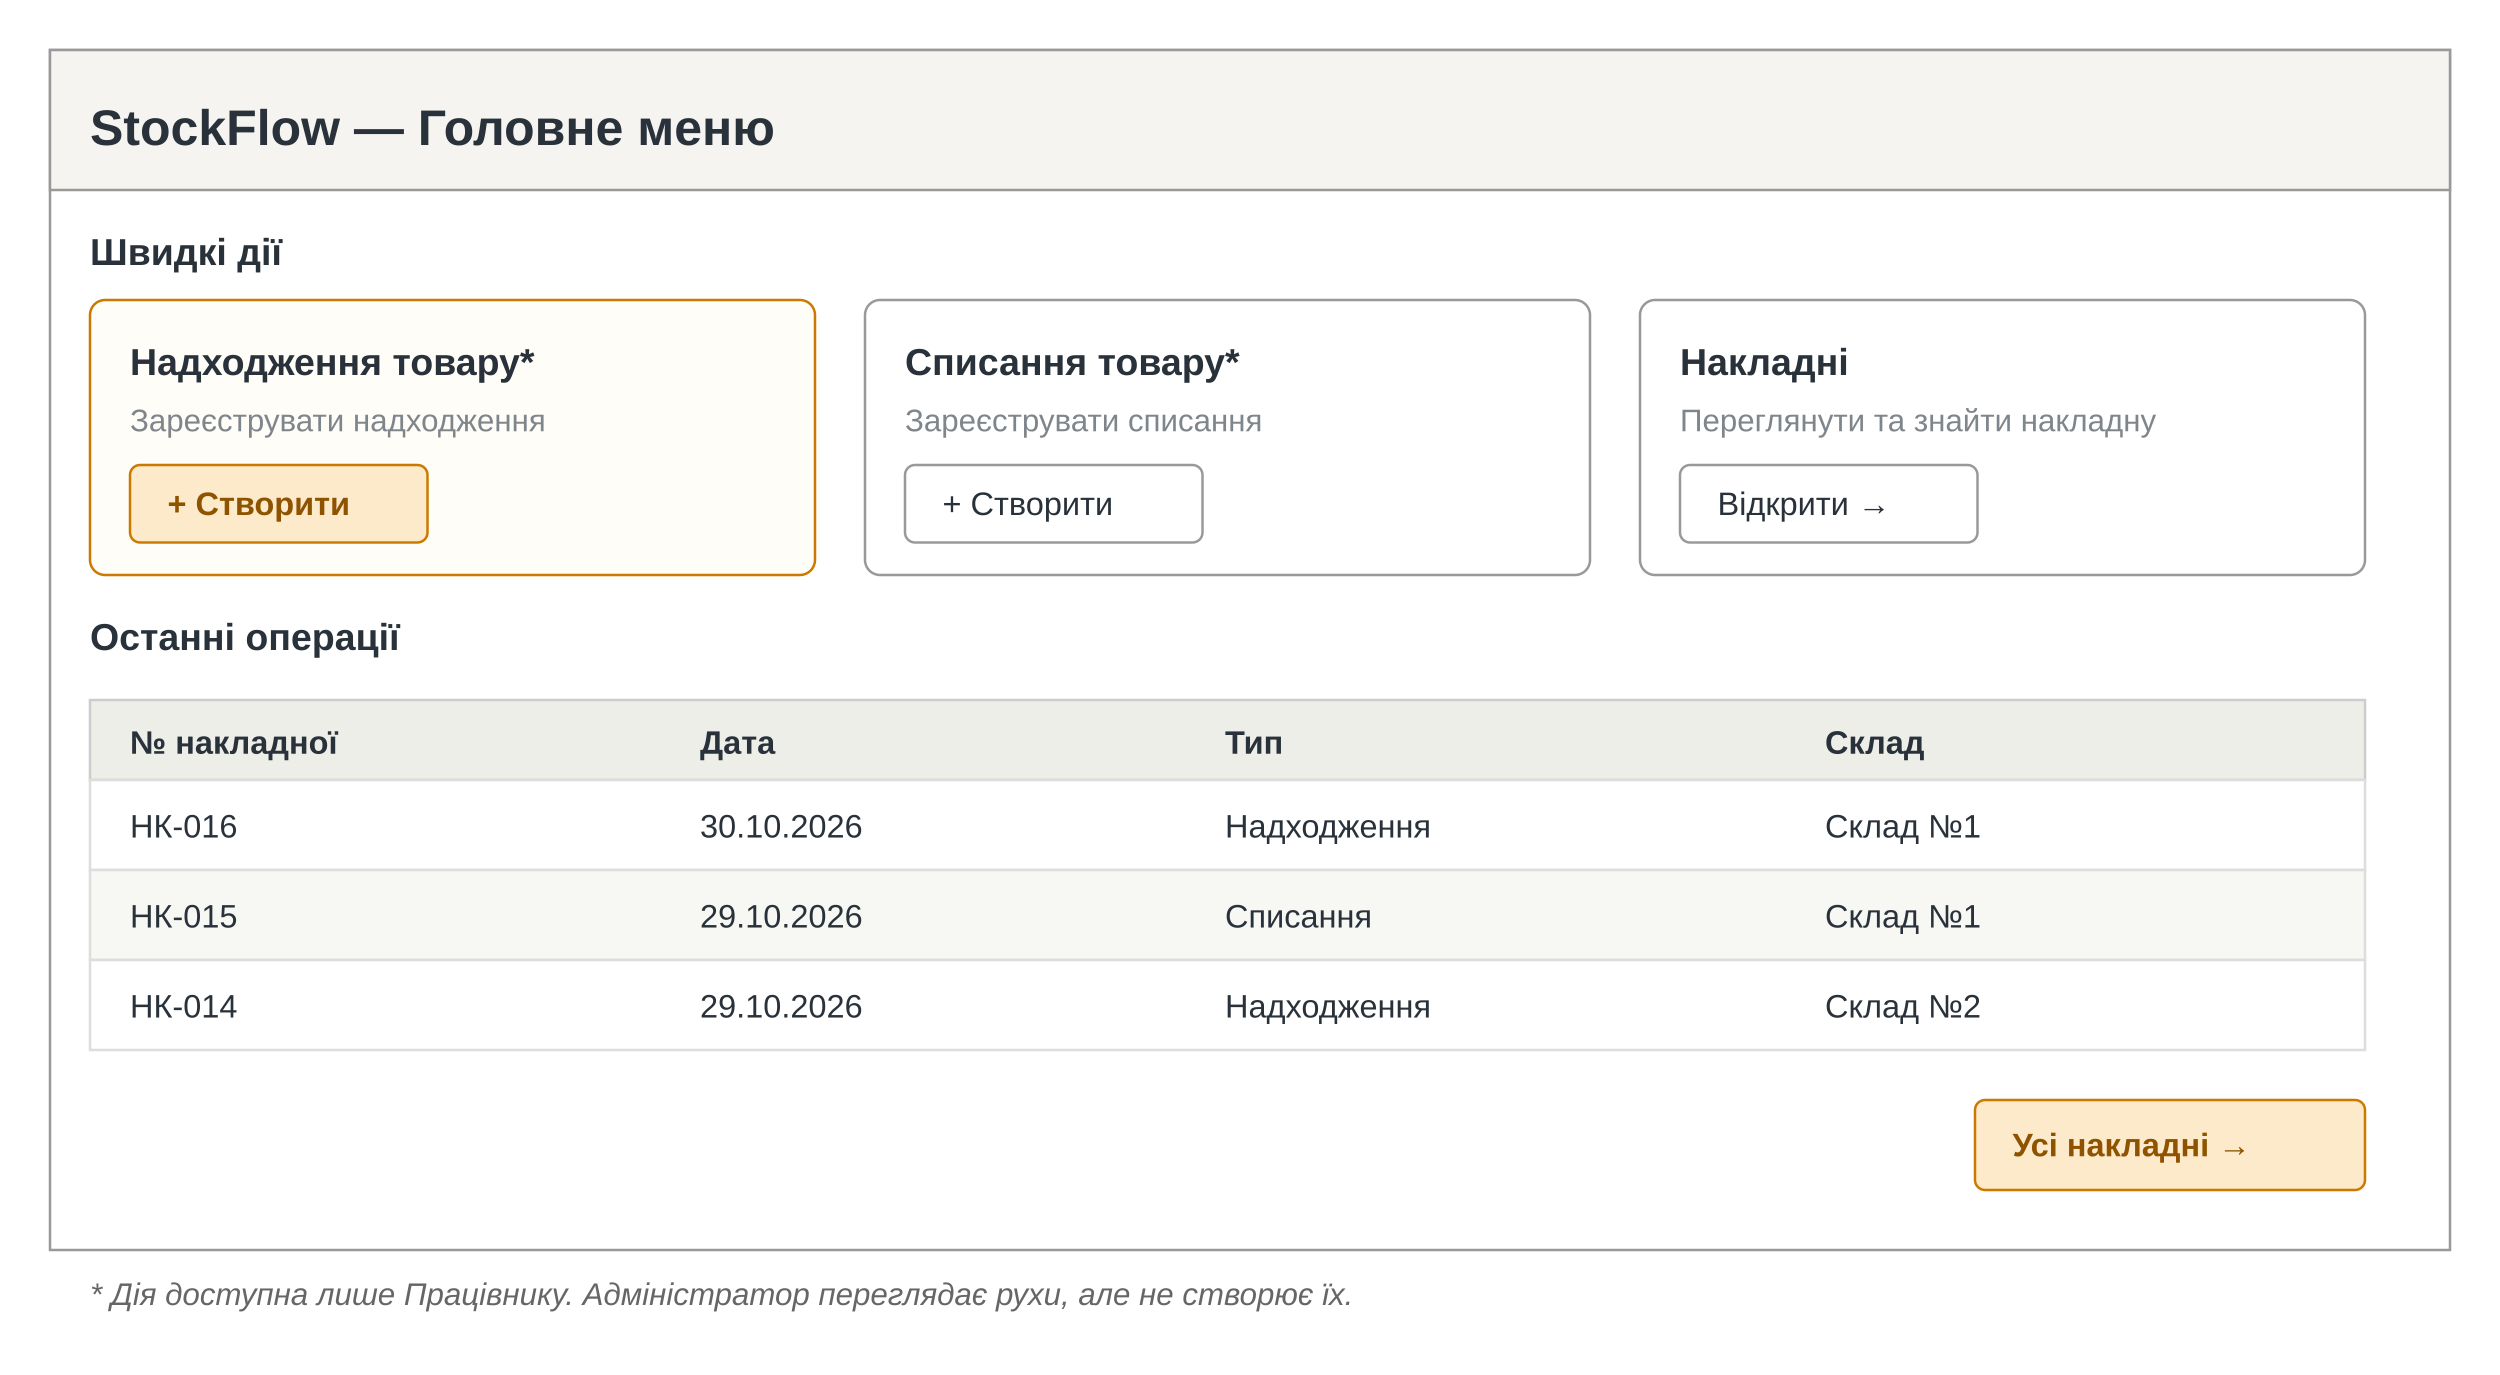
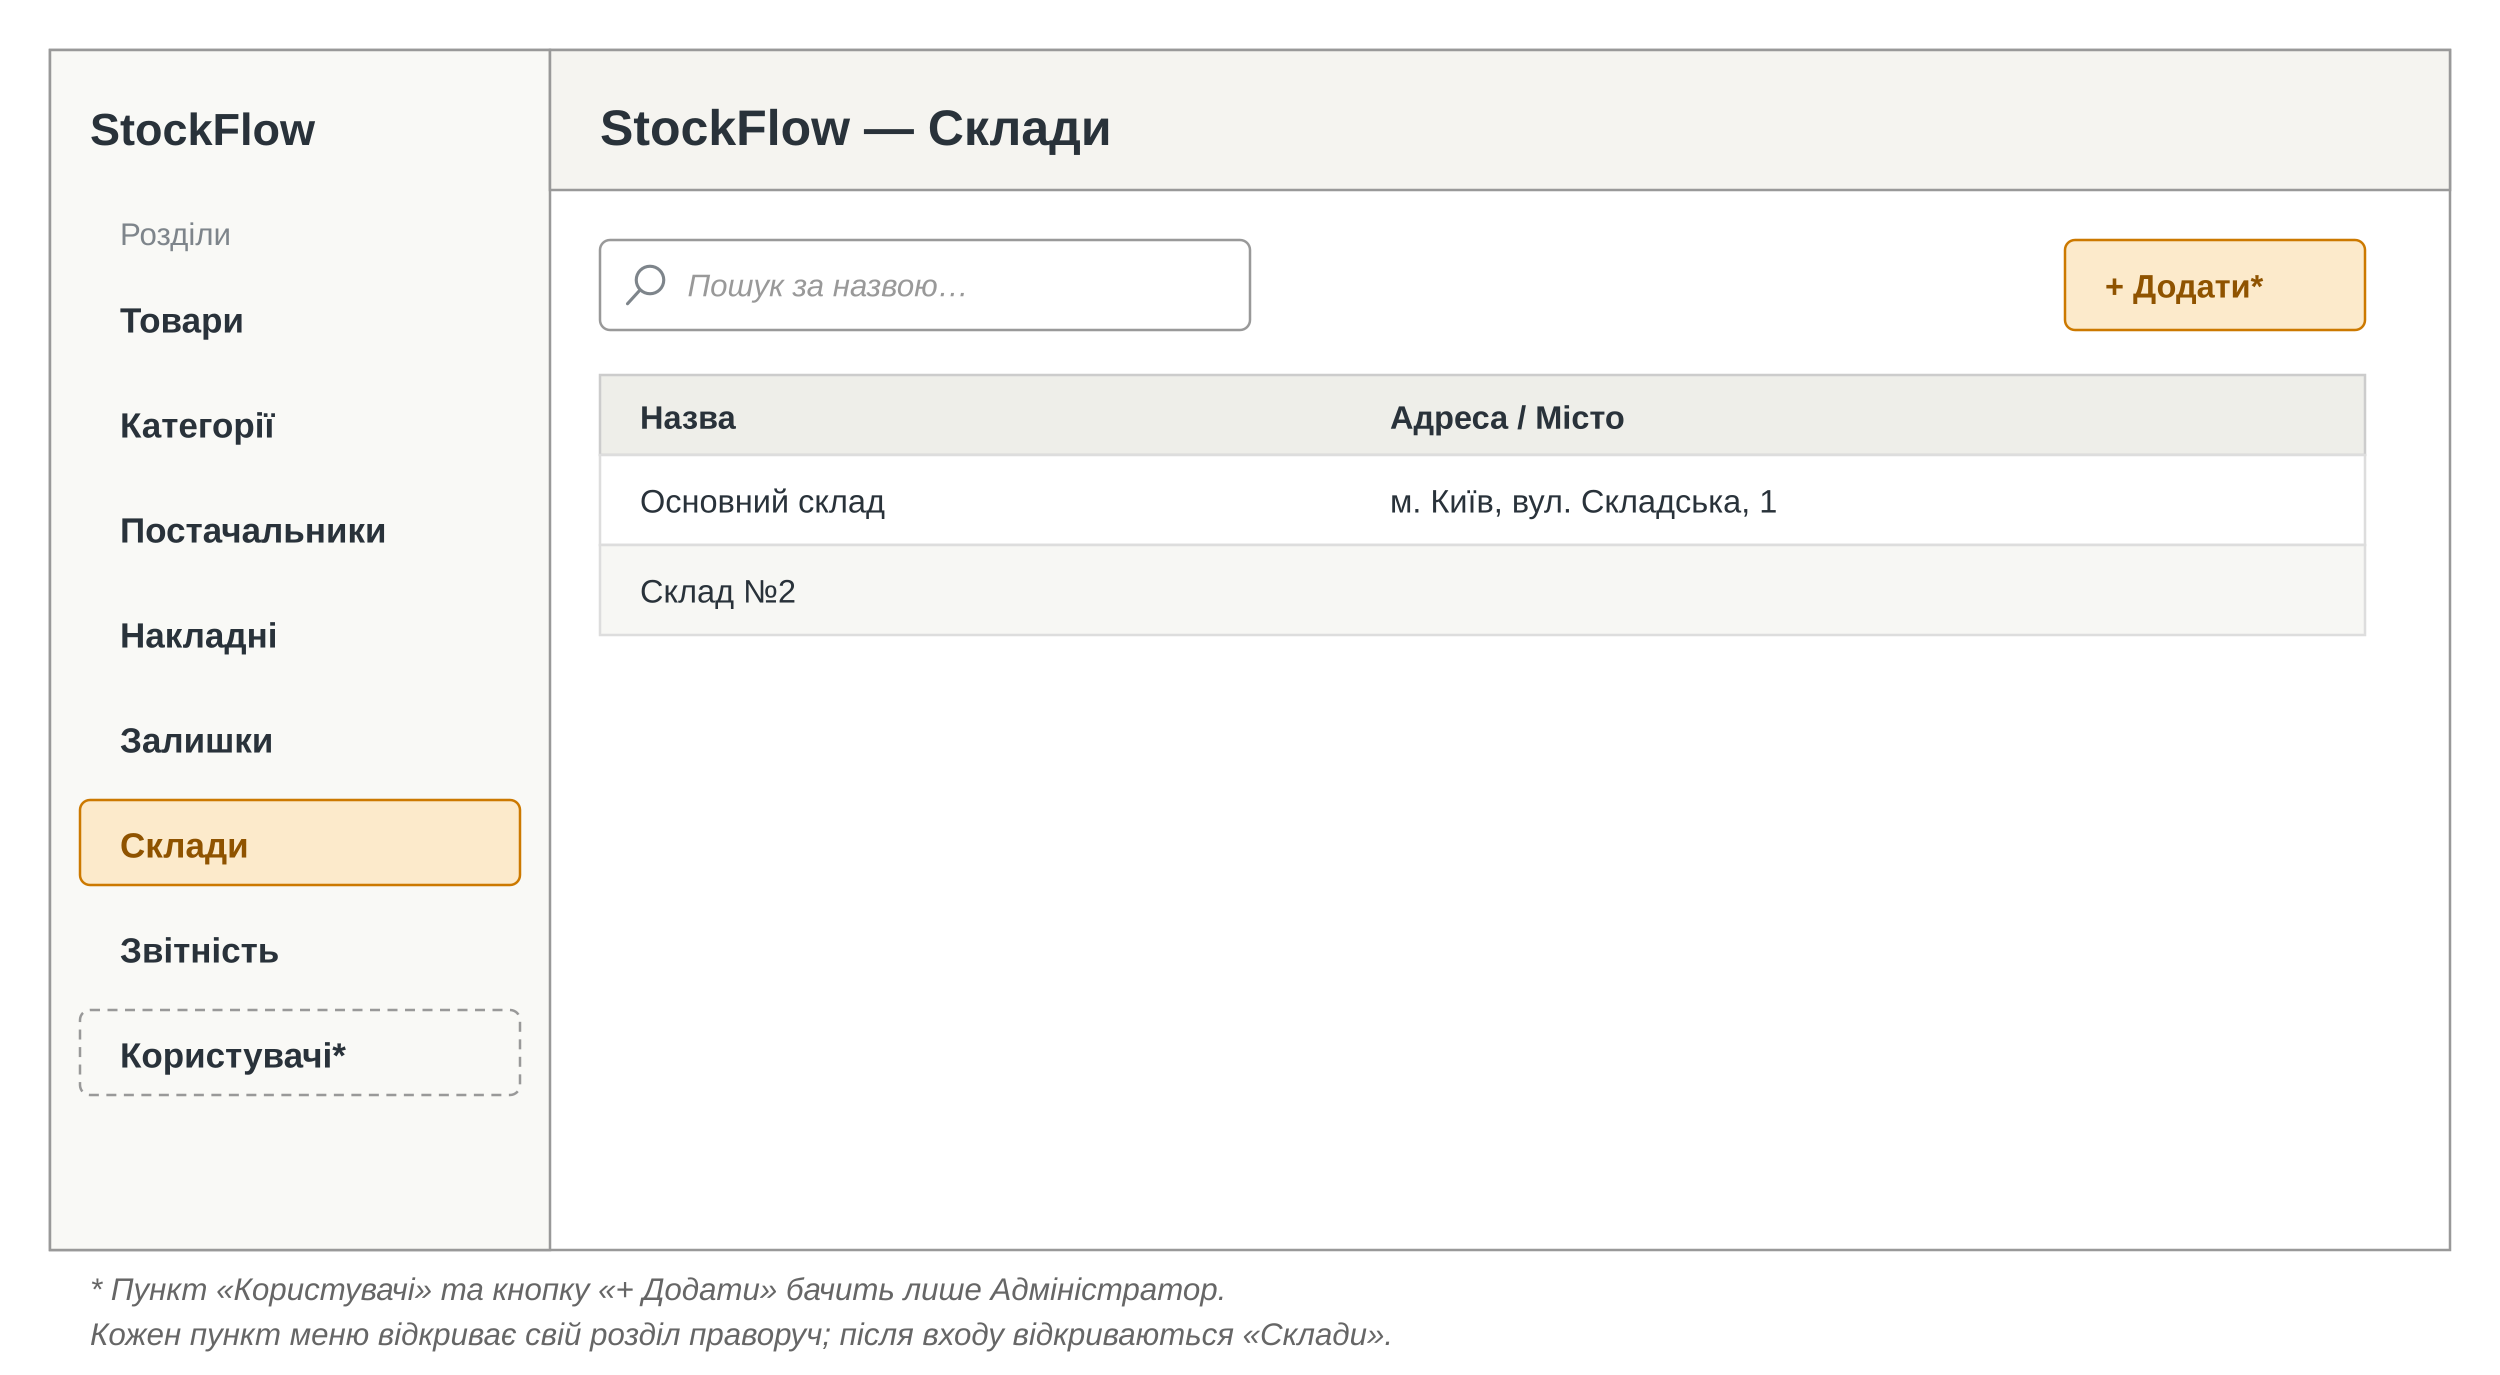
<svg xmlns="http://www.w3.org/2000/svg" width="2000" height="1100" viewBox="0 0 2000 1100" role="img" aria-labelledby="title description">
  <g font-family="Arial, sans-serif">
    <rect x="0" y="0" width="2000" height="1100" rx="0" fill="white" stroke="none" stroke-width="2" />
    <rect x="40" y="40" width="1920" height="960" rx="0" fill="white" stroke="#999" stroke-width="2" />
-     <rect x="40" y="40" width="1920" height="112" rx="0" fill="#f5f4f0" stroke="#999" stroke-width="2" />
-     <text x="72" y="116" font-size="40" font-weight="700" fill="#29323a">StockFlow — Головне меню</text>
-     <text x="72" y="212" font-size="30" font-weight="700" fill="#29323a">Швидкі дії</text>
-     <rect x="72" y="240" width="580" height="220" rx="12" fill="#fffdf8" stroke="#cc7900" stroke-width="2" />
-     <text x="104" y="300" font-size="30" font-weight="700" fill="#29323a">Надходження товару*</text>
-     <text x="104" y="345" font-size="25" fill="#7e858b">Зареєструвати надходження</text>
-     <rect x="104" y="372" width="238" height="62" rx="8" fill="#fceacb" stroke="#cc7900" stroke-width="2" />
-     <text x="134" y="412.0" font-size="26" font-weight="700" fill="#8f5300">+ Створити</text>
-     <rect x="692" y="240" width="580" height="220" rx="12" fill="white" stroke="#999" stroke-width="2" />
-     <text x="724" y="300" font-size="30" font-weight="700" fill="#29323a">Списання товару*</text>
-     <text x="724" y="345" font-size="25" fill="#7e858b">Зареєструвати списання</text>
-     <rect x="724" y="372" width="238" height="62" rx="8" fill="white" stroke="#999" stroke-width="2" />
-     <text x="754" y="412.0" font-size="26" fill="#29323a">+ Створити</text>
-     <rect x="1312" y="240" width="580" height="220" rx="12" fill="white" stroke="#999" stroke-width="2" />
-     <text x="1344" y="300" font-size="30" font-weight="700" fill="#29323a">Накладні</text>
-     <text x="1344" y="345" font-size="25" fill="#7e858b">Переглянути та знайти накладну</text>
-     <rect x="1344" y="372" width="238" height="62" rx="8" fill="white" stroke="#999" stroke-width="2" />
-     <text x="1374" y="412.0" font-size="26" fill="#29323a">Відкрити →</text>
-     <text x="72" y="520" font-size="30" font-weight="700" fill="#29323a">Останні операції</text>
-     <rect x="72" y="560" width="1820" height="64" rx="0" fill="#eeeee9" stroke="#ccc" stroke-width="2" />
-     <text x="104" y="603" font-size="26" font-weight="700" fill="#29323a">№ накладної</text>
-     <text x="560" y="603" font-size="26" font-weight="700" fill="#29323a">Дата</text>
-     <text x="980" y="603" font-size="26" font-weight="700" fill="#29323a">Тип</text>
-     <text x="1460" y="603" font-size="26" font-weight="700" fill="#29323a">Склад</text>
-     <rect x="72" y="624" width="1820" height="72" rx="0" fill="white" stroke="#ddd" stroke-width="2" />
-     <text x="104" y="670" font-size="26" fill="#29323a">НК-016</text>
-     <text x="560" y="670" font-size="26" fill="#29323a">30.10.2026</text>
-     <text x="980" y="670" font-size="26" fill="#29323a">Надходження</text>
-     <text x="1460" y="670" font-size="26" fill="#29323a">Склад №1</text>
-     <rect x="72" y="696" width="1820" height="72" rx="0" fill="#f7f7f4" stroke="#ddd" stroke-width="2" />
-     <text x="104" y="742" font-size="26" fill="#29323a">НК-015</text>
-     <text x="560" y="742" font-size="26" fill="#29323a">29.10.2026</text>
-     <text x="980" y="742" font-size="26" fill="#29323a">Списання</text>
-     <text x="1460" y="742" font-size="26" fill="#29323a">Склад №1</text>
-     <rect x="72" y="768" width="1820" height="72" rx="0" fill="white" stroke="#ddd" stroke-width="2" />
-     <text x="104" y="814" font-size="26" fill="#29323a">НК-014</text>
-     <text x="560" y="814" font-size="26" fill="#29323a">29.10.2026</text>
-     <text x="980" y="814" font-size="26" fill="#29323a">Надходження</text>
-     <text x="1460" y="814" font-size="26" fill="#29323a">Склад №2</text>
-     <rect x="1580" y="880" width="312" height="72" rx="8" fill="#fceacb" stroke="#cc7900" stroke-width="2" />
-     <text x="1610" y="925.0" font-size="26" font-weight="700" fill="#8f5300">Усі накладні →</text>
-     <text x="72" y="1044" font-size="25" font-style="italic" fill="#666">* Дія доступна лише Працівнику. Адміністратор переглядає рухи, але не створює їх.</text>
+     <rect x="40" y="40" width="400" height="960" rx="0" fill="#f9f9f6" stroke="#999" stroke-width="2" />
+     <text x="72" y="116" font-size="36" font-weight="700" fill="#29323a">StockFlow</text>
+     <text x="96" y="196" font-size="25" fill="#7e858b">Розділи</text>
+     <text x="96" y="266" font-size="28" font-weight="700" fill="#29323a">Товари</text>
+     <text x="96" y="350" font-size="28" font-weight="700" fill="#29323a">Категорії</text>
+     <text x="96" y="434" font-size="28" font-weight="700" fill="#29323a">Постачальники</text>
+     <text x="96" y="518" font-size="28" font-weight="700" fill="#29323a">Накладні</text>
+     <text x="96" y="602" font-size="28" font-weight="700" fill="#29323a">Залишки</text>
+     <rect x="64" y="640" width="352" height="68" rx="8" fill="#fceacb" stroke="#cc7900" stroke-width="2" />
+     <text x="96" y="686" font-size="28" font-weight="700" fill="#8f5300">Склади</text>
+     <text x="96" y="770" font-size="28" font-weight="700" fill="#29323a">Звітність</text>
+     <rect x="64" y="808" width="352" height="68" rx="8" fill="none" stroke="#999" stroke-width="2" stroke-dasharray="8 6" />
+     <text x="96" y="854" font-size="28" font-weight="700" fill="#29323a">Користувачі*</text>
+     <rect x="440" y="40" width="1520" height="112" rx="0" fill="#f5f4f0" stroke="#999" stroke-width="2" />
+     <text x="480" y="116" font-size="40" font-weight="700" fill="#29323a">StockFlow — Склади</text>
+     <rect x="480" y="192" width="520" height="72" rx="8" fill="white" stroke="#999" stroke-width="2" />
+     <circle cx="520" cy="224" r="11" fill="none" stroke="#7e858b" stroke-width="2.5" />
+     <line x1="512" y1="232" x2="502" y2="243" stroke="#7e858b" stroke-width="2.5" stroke-linecap="round" />
+     <text x="550" y="237" font-size="25" font-style="italic" fill="#999">Пошук за назвою…</text>
+     <rect x="1652" y="192" width="240" height="72" rx="8" fill="#fceacb" stroke="#cc7900" stroke-width="2" />
+     <text x="1684" y="238" font-size="26" font-weight="700" fill="#8f5300">+ Додати*</text>
+     <rect x="480" y="300" width="1412" height="64" rx="0" fill="#eeeee9" stroke="#ccc" stroke-width="2" />
+     <text x="512" y="343" font-size="26" font-weight="700" fill="#29323a">Назва</text>
+     <text x="1112" y="343" font-size="26" font-weight="700" fill="#29323a">Адреса / Місто</text>
+     <rect x="480" y="364" width="1412" height="72" rx="0" fill="white" stroke="#ddd" stroke-width="2" />
+     <text x="512" y="410" font-size="26" fill="#29323a">Основний склад</text>
+     <text x="1112" y="410" font-size="26" fill="#29323a">м. Київ, вул. Складська, 1</text>
+     <rect x="480" y="436" width="1412" height="72" rx="0" fill="#f7f7f4" stroke="#ddd" stroke-width="2" />
+     <text x="512" y="482" font-size="26" fill="#29323a">Склад №2</text>
+     <text x="72" y="1040" font-size="25" font-style="italic" fill="#666">* Пункт «Користувачі» та кнопку «+ Додати» бачить лише Адміністратор.</text>
+     <text x="72" y="1076" font-size="25" font-style="italic" fill="#666">Кожен пункт меню відкриває свій розділ праворуч; після входу відкриваються «Склади».</text>
  </g>
</svg>
